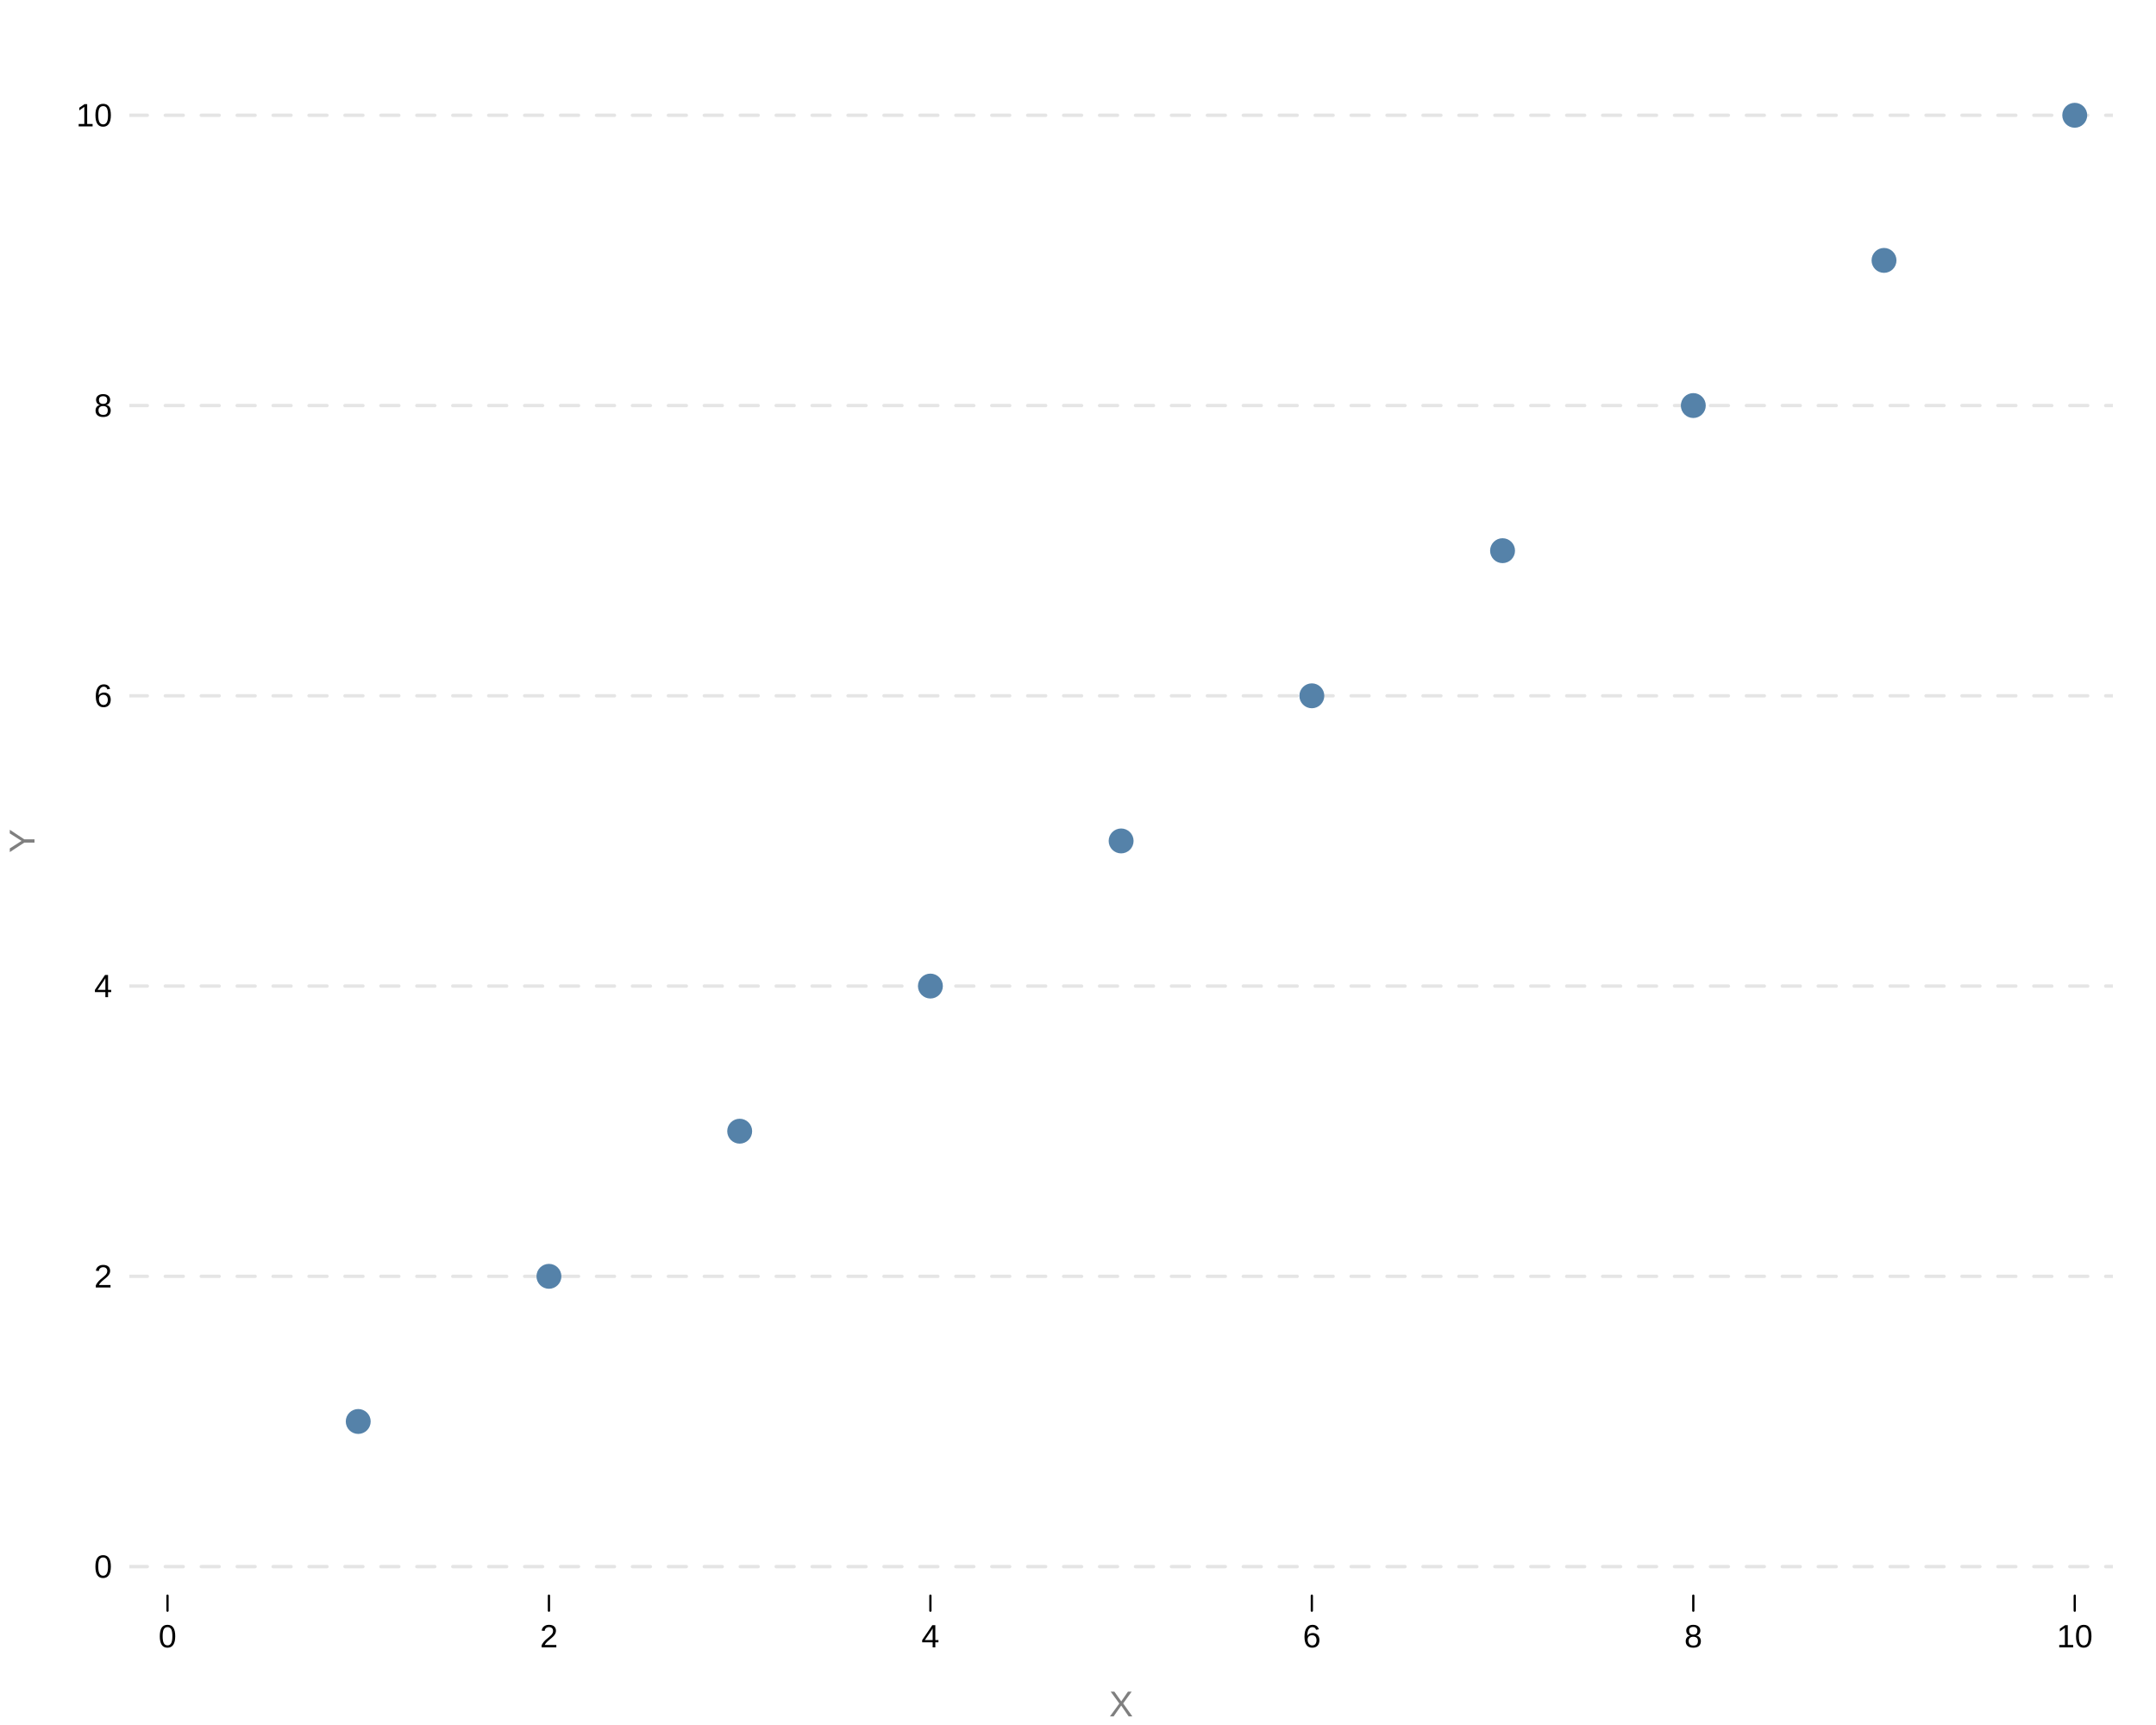
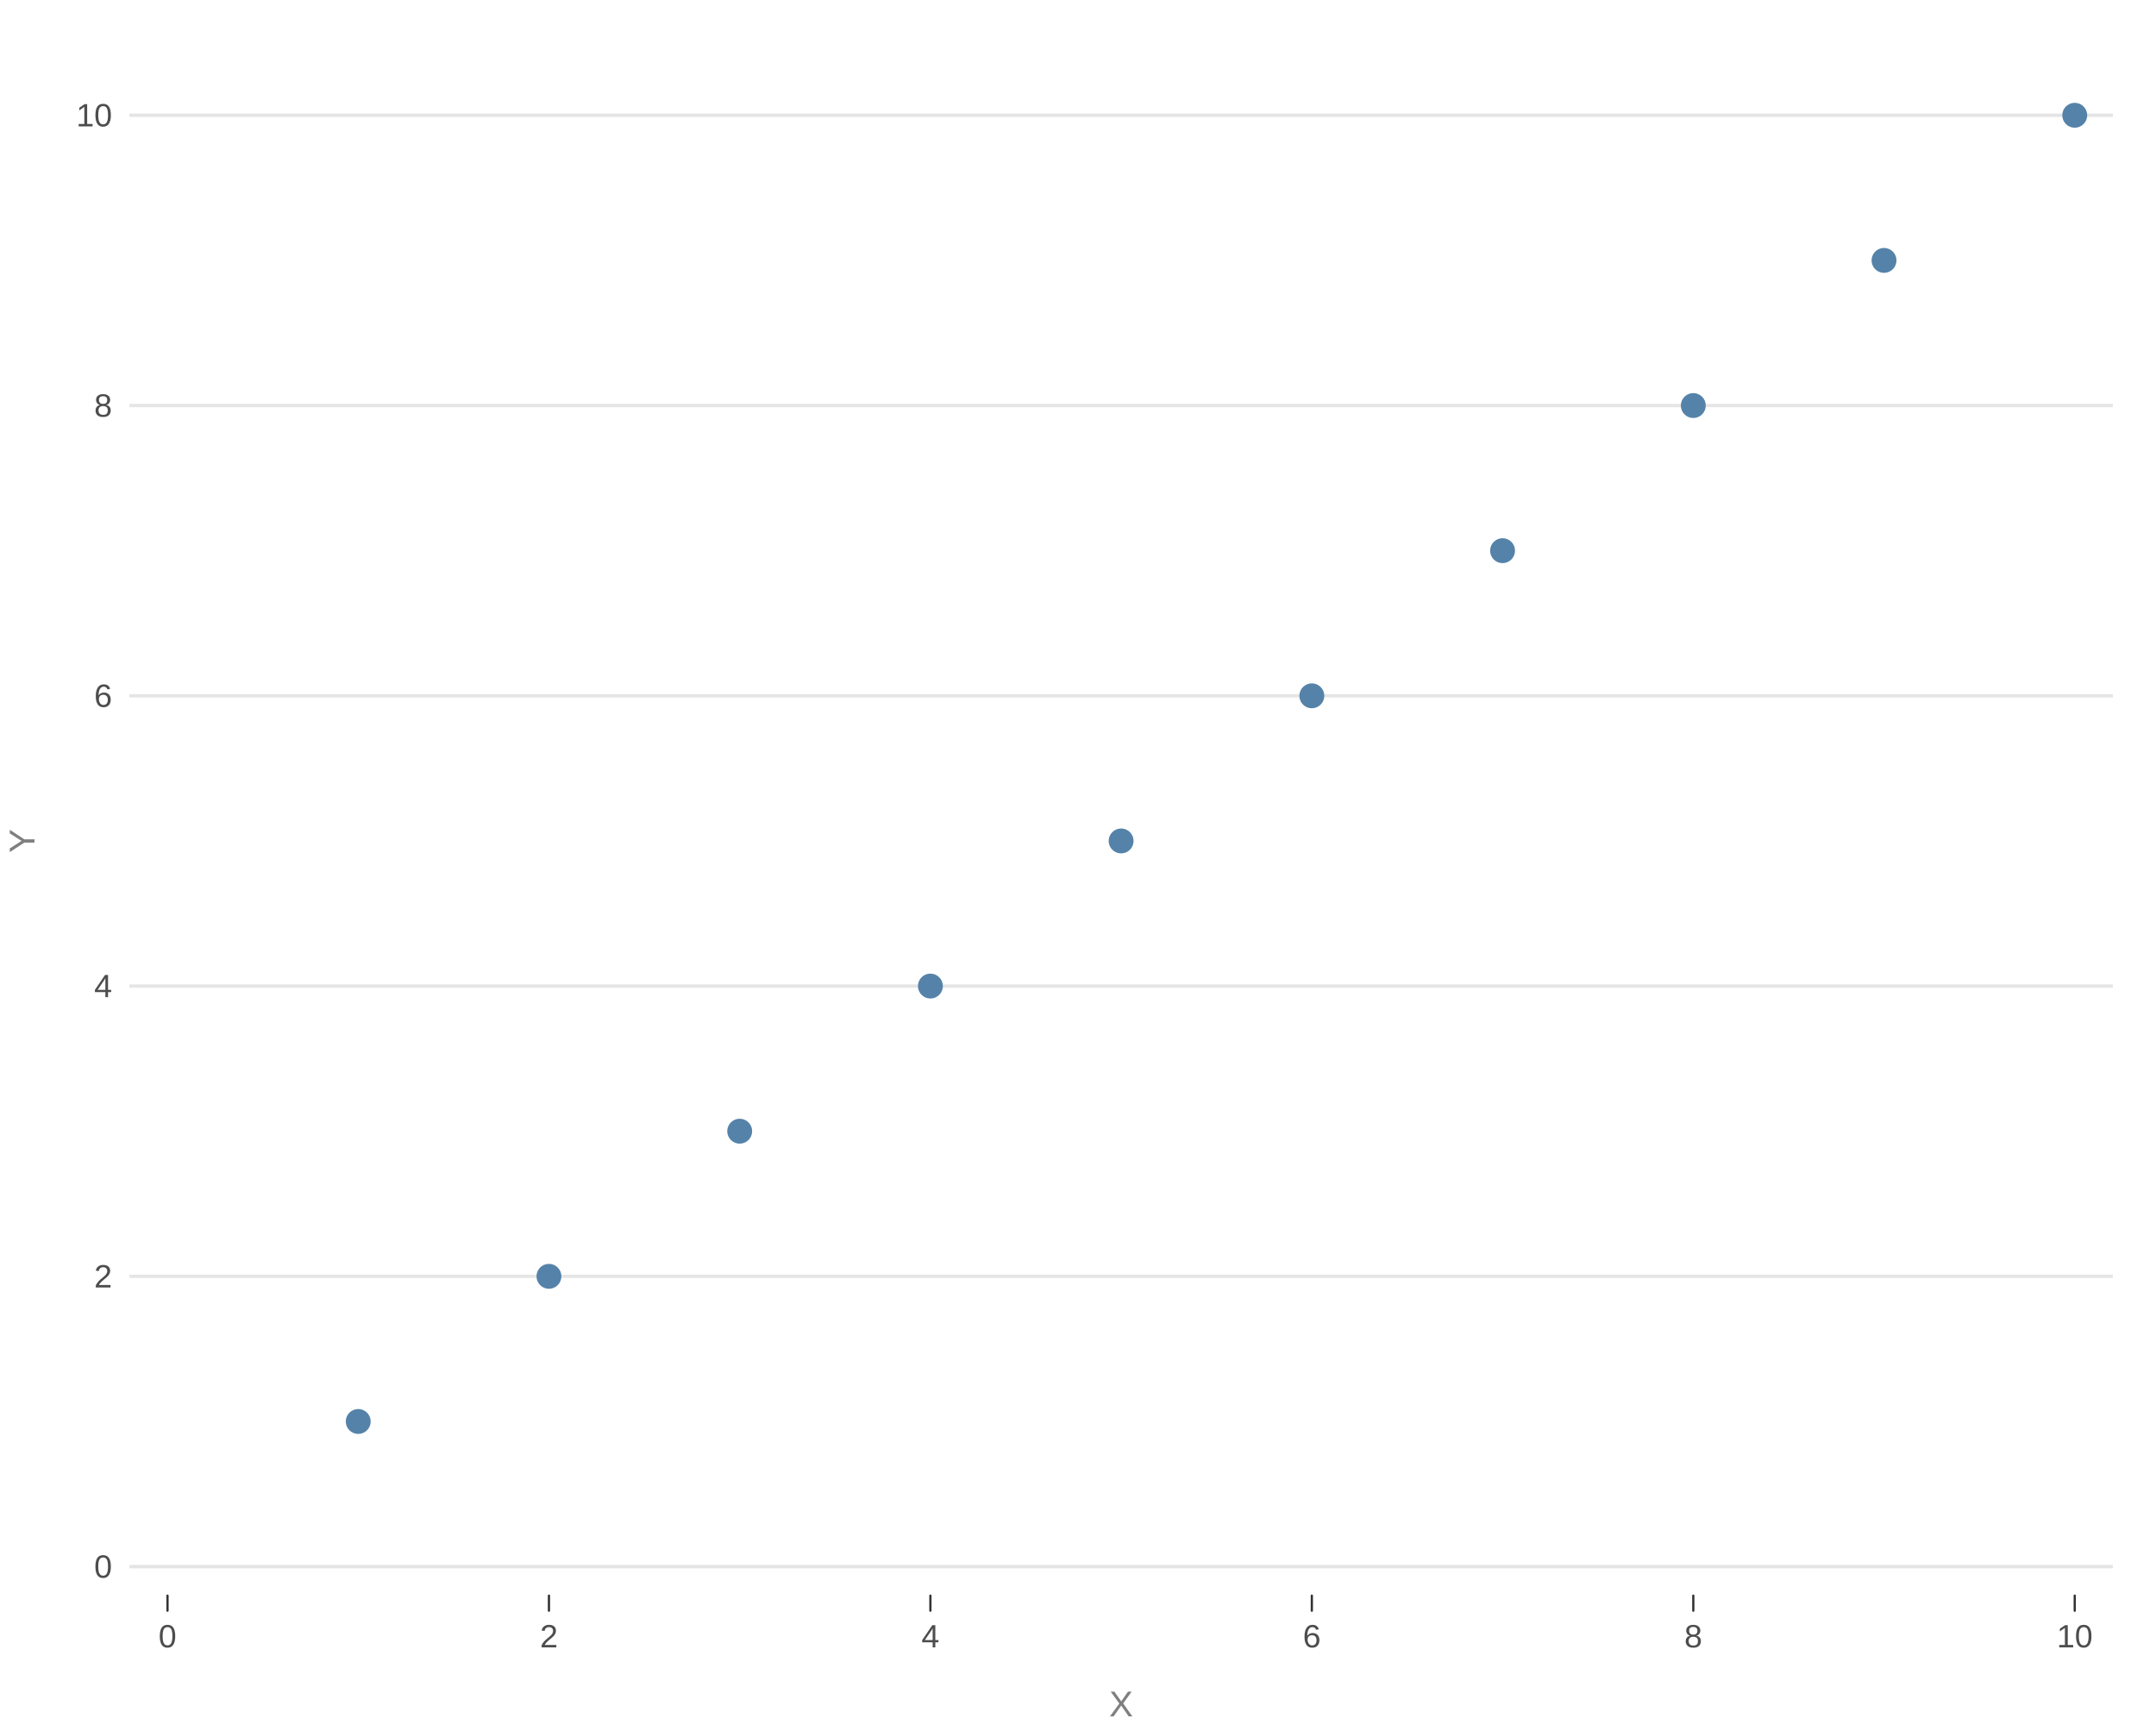
<svg xmlns="http://www.w3.org/2000/svg" viewBox="0 0 720.00 576.00">
  <defs>
    <style type="text/css">
    line, polyline, polygon, path, rect, circle {
      fill: none;
      stroke: #000000;
      stroke-linecap: round;
      stroke-linejoin: round;
      stroke-miterlimit: 10.00;
    }
  </style>
  </defs>
  <rect width="100%" height="100%" style="stroke: none; fill: #FFFFFF;" />
  <defs>
    <clipPath id="cpNDMuMjB8NzA1LjYwfDUzMi44MHwyOC44MA==">
      <rect x="43.20" y="28.80" width="662.40" height="504.00" />
    </clipPath>
  </defs>
-   <line x1="43.20" y1="523.11" x2="705.60" y2="523.11" style="stroke-width: 1.12; stroke: #E5E5E5; stroke-dasharray: 6.00,6.00;" clip-path="url(#cpNDMuMjB8NzA1LjYwfDUzMi44MHwyOC44MA==)" />
-   <line x1="43.20" y1="426.18" x2="705.60" y2="426.18" style="stroke-width: 1.12; stroke: #E5E5E5; stroke-dasharray: 6.00,6.00;" clip-path="url(#cpNDMuMjB8NzA1LjYwfDUzMi44MHwyOC44MA==)" />
-   <line x1="43.20" y1="329.26" x2="705.60" y2="329.26" style="stroke-width: 1.12; stroke: #E5E5E5; stroke-dasharray: 6.00,6.00;" clip-path="url(#cpNDMuMjB8NzA1LjYwfDUzMi44MHwyOC44MA==)" />
-   <line x1="43.20" y1="232.34" x2="705.60" y2="232.34" style="stroke-width: 1.12; stroke: #E5E5E5; stroke-dasharray: 6.00,6.00;" clip-path="url(#cpNDMuMjB8NzA1LjYwfDUzMi44MHwyOC44MA==)" />
-   <line x1="43.20" y1="135.42" x2="705.60" y2="135.42" style="stroke-width: 1.12; stroke: #E5E5E5; stroke-dasharray: 6.00,6.00;" clip-path="url(#cpNDMuMjB8NzA1LjYwfDUzMi44MHwyOC44MA==)" />
-   <line x1="43.20" y1="38.49" x2="705.60" y2="38.49" style="stroke-width: 1.12; stroke: #E5E5E5; stroke-dasharray: 6.00,6.00;" clip-path="url(#cpNDMuMjB8NzA1LjYwfDUzMi44MHwyOC44MA==)" />
+   <line x1="43.20" y1="523.11" x2="705.60" y2="523.11" style="stroke-width: 1.12; stroke: #E5E5E5;" clip-path="url(#cpNDMuMjB8NzA1LjYwfDUzMi44MHwyOC44MA==)" />
+   <line x1="43.20" y1="426.18" x2="705.60" y2="426.18" style="stroke-width: 1.12; stroke: #E5E5E5;" clip-path="url(#cpNDMuMjB8NzA1LjYwfDUzMi44MHwyOC44MA==)" />
+   <line x1="43.20" y1="329.26" x2="705.60" y2="329.26" style="stroke-width: 1.12; stroke: #E5E5E5;" clip-path="url(#cpNDMuMjB8NzA1LjYwfDUzMi44MHwyOC44MA==)" />
+   <line x1="43.20" y1="232.34" x2="705.60" y2="232.34" style="stroke-width: 1.12; stroke: #E5E5E5;" clip-path="url(#cpNDMuMjB8NzA1LjYwfDUzMi44MHwyOC44MA==)" />
+   <line x1="43.20" y1="135.42" x2="705.60" y2="135.42" style="stroke-width: 1.12; stroke: #E5E5E5;" clip-path="url(#cpNDMuMjB8NzA1LjYwfDUzMi44MHwyOC44MA==)" />
+   <line x1="43.20" y1="38.49" x2="705.60" y2="38.49" style="stroke-width: 1.12; stroke: #E5E5E5;" clip-path="url(#cpNDMuMjB8NzA1LjYwfDUzMi44MHwyOC44MA==)" />
  <circle cx="119.63" cy="474.65" r="2.70pt" style="stroke-width: 1.12; stroke: #5582A9; fill: #5582A9;" clip-path="url(#cpNDMuMjB8NzA1LjYwfDUzMi44MHwyOC44MA==)" />
  <circle cx="183.32" cy="426.18" r="2.70pt" style="stroke-width: 1.12; stroke: #5582A9; fill: #5582A9;" clip-path="url(#cpNDMuMjB8NzA1LjYwfDUzMi44MHwyOC44MA==)" />
  <circle cx="247.02" cy="377.72" r="2.70pt" style="stroke-width: 1.12; stroke: #5582A9; fill: #5582A9;" clip-path="url(#cpNDMuMjB8NzA1LjYwfDUzMi44MHwyOC44MA==)" />
  <circle cx="310.71" cy="329.26" r="2.70pt" style="stroke-width: 1.12; stroke: #5582A9; fill: #5582A9;" clip-path="url(#cpNDMuMjB8NzA1LjYwfDUzMi44MHwyOC44MA==)" />
  <circle cx="374.40" cy="280.80" r="2.70pt" style="stroke-width: 1.12; stroke: #5582A9; fill: #5582A9;" clip-path="url(#cpNDMuMjB8NzA1LjYwfDUzMi44MHwyOC44MA==)" />
  <circle cx="438.09" cy="232.34" r="2.70pt" style="stroke-width: 1.12; stroke: #5582A9; fill: #5582A9;" clip-path="url(#cpNDMuMjB8NzA1LjYwfDUzMi44MHwyOC44MA==)" />
  <circle cx="501.78" cy="183.88" r="2.70pt" style="stroke-width: 1.12; stroke: #5582A9; fill: #5582A9;" clip-path="url(#cpNDMuMjB8NzA1LjYwfDUzMi44MHwyOC44MA==)" />
  <circle cx="565.48" cy="135.42" r="2.70pt" style="stroke-width: 1.12; stroke: #5582A9; fill: #5582A9;" clip-path="url(#cpNDMuMjB8NzA1LjYwfDUzMi44MHwyOC44MA==)" />
  <circle cx="629.17" cy="86.95" r="2.70pt" style="stroke-width: 1.12; stroke: #5582A9; fill: #5582A9;" clip-path="url(#cpNDMuMjB8NzA1LjYwfDUzMi44MHwyOC44MA==)" />
  <circle cx="692.86" cy="38.49" r="2.70pt" style="stroke-width: 1.12; stroke: #5582A9; fill: #5582A9;" clip-path="url(#cpNDMuMjB8NzA1LjYwfDUzMi44MHwyOC44MA==)" />
  <defs>
    <clipPath id="cpMC4wMHw3MjAuMDB8NTc2LjAwfDAuMDA=">
      <rect x="0.00" y="0.00" width="720.00" height="576.00" />
    </clipPath>
  </defs>
  <g clip-path="url(#cpMC4wMHw3MjAuMDB8NTc2LjAwfDAuMDA=)">
    <text x="370.40" y="573.12" style="font-size: 12.00px; fill: #7F7F7F; font-family: Liberation Sans;" textLength="8.00px" lengthAdjust="spacingAndGlyphs">X</text>
  </g>
  <g clip-path="url(#cpMC4wMHw3MjAuMDB8NTc2LjAwfDAuMDA=)">
    <text transform="translate(11.52,284.80) rotate(-90)" style="font-size: 12.00px; fill: #7F7F7F; font-family: Liberation Sans;" textLength="8.00px" lengthAdjust="spacingAndGlyphs">Y</text>
  </g>
+   <line x1="55.94" y1="532.80" x2="55.94" y2="537.84" style="stroke-width: 0.75; stroke: #333333;" clip-path="url(#cpMC4wMHw3MjAuMDB8NTc2LjAwfDAuMDA=)" />
+   <line x1="183.32" y1="532.80" x2="183.32" y2="537.84" style="stroke-width: 0.75; stroke: #333333;" clip-path="url(#cpMC4wMHw3MjAuMDB8NTc2LjAwfDAuMDA=)" />
+   <line x1="310.71" y1="532.80" x2="310.71" y2="537.84" style="stroke-width: 0.75; stroke: #333333;" clip-path="url(#cpMC4wMHw3MjAuMDB8NTc2LjAwfDAuMDA=)" />
+   <line x1="438.09" y1="532.80" x2="438.09" y2="537.84" style="stroke-width: 0.75; stroke: #333333;" clip-path="url(#cpMC4wMHw3MjAuMDB8NTc2LjAwfDAuMDA=)" />
+   <line x1="565.48" y1="532.80" x2="565.48" y2="537.84" style="stroke-width: 0.75; stroke: #333333;" clip-path="url(#cpMC4wMHw3MjAuMDB8NTc2LjAwfDAuMDA=)" />
+   <line x1="692.86" y1="532.80" x2="692.86" y2="537.84" style="stroke-width: 0.75; stroke: #333333;" clip-path="url(#cpMC4wMHw3MjAuMDB8NTc2LjAwfDAuMDA=)" />
  <g clip-path="url(#cpMC4wMHw3MjAuMDB8NTc2LjAwfDAuMDA=)">
-     <text x="31.44" y="526.82" style="font-size: 10.80px; font-family: Liberation Sans;" textLength="6.00px" lengthAdjust="spacingAndGlyphs">0</text>
+     <text x="52.94" y="550.08" style="font-size: 10.80px; fill: #4D4D4D; font-family: Liberation Sans;" textLength="6.00px" lengthAdjust="spacingAndGlyphs">0</text>
  </g>
  <g clip-path="url(#cpMC4wMHw3MjAuMDB8NTc2LjAwfDAuMDA=)">
-     <text x="31.44" y="429.90" style="font-size: 10.80px; font-family: Liberation Sans;" textLength="6.00px" lengthAdjust="spacingAndGlyphs">2</text>
+     <text x="180.32" y="550.08" style="font-size: 10.80px; fill: #4D4D4D; font-family: Liberation Sans;" textLength="6.00px" lengthAdjust="spacingAndGlyphs">2</text>
  </g>
  <g clip-path="url(#cpMC4wMHw3MjAuMDB8NTc2LjAwfDAuMDA=)">
-     <text x="31.44" y="332.97" style="font-size: 10.80px; font-family: Liberation Sans;" textLength="6.00px" lengthAdjust="spacingAndGlyphs">4</text>
+     <text x="307.71" y="550.08" style="font-size: 10.80px; fill: #4D4D4D; font-family: Liberation Sans;" textLength="6.00px" lengthAdjust="spacingAndGlyphs">4</text>
  </g>
  <g clip-path="url(#cpMC4wMHw3MjAuMDB8NTc2LjAwfDAuMDA=)">
-     <text x="31.44" y="236.05" style="font-size: 10.80px; font-family: Liberation Sans;" textLength="6.00px" lengthAdjust="spacingAndGlyphs">6</text>
+     <text x="435.09" y="550.08" style="font-size: 10.80px; fill: #4D4D4D; font-family: Liberation Sans;" textLength="6.00px" lengthAdjust="spacingAndGlyphs">6</text>
  </g>
  <g clip-path="url(#cpMC4wMHw3MjAuMDB8NTc2LjAwfDAuMDA=)">
-     <text x="31.44" y="139.13" style="font-size: 10.80px; font-family: Liberation Sans;" textLength="6.00px" lengthAdjust="spacingAndGlyphs">8</text>
+     <text x="562.48" y="550.08" style="font-size: 10.80px; fill: #4D4D4D; font-family: Liberation Sans;" textLength="6.00px" lengthAdjust="spacingAndGlyphs">8</text>
  </g>
  <g clip-path="url(#cpMC4wMHw3MjAuMDB8NTc2LjAwfDAuMDA=)">
-     <text x="25.44" y="42.20" style="font-size: 10.80px; font-family: Liberation Sans;" textLength="12.00px" lengthAdjust="spacingAndGlyphs">10</text>
-   </g>
-   <line x1="55.94" y1="532.80" x2="55.94" y2="537.84" style="stroke-width: 0.75;" clip-path="url(#cpMC4wMHw3MjAuMDB8NTc2LjAwfDAuMDA=)" />
-   <line x1="183.32" y1="532.80" x2="183.32" y2="537.84" style="stroke-width: 0.75;" clip-path="url(#cpMC4wMHw3MjAuMDB8NTc2LjAwfDAuMDA=)" />
-   <line x1="310.71" y1="532.80" x2="310.71" y2="537.84" style="stroke-width: 0.75;" clip-path="url(#cpMC4wMHw3MjAuMDB8NTc2LjAwfDAuMDA=)" />
-   <line x1="438.09" y1="532.80" x2="438.09" y2="537.84" style="stroke-width: 0.75;" clip-path="url(#cpMC4wMHw3MjAuMDB8NTc2LjAwfDAuMDA=)" />
-   <line x1="565.48" y1="532.80" x2="565.48" y2="537.84" style="stroke-width: 0.75;" clip-path="url(#cpMC4wMHw3MjAuMDB8NTc2LjAwfDAuMDA=)" />
-   <line x1="692.86" y1="532.80" x2="692.86" y2="537.84" style="stroke-width: 0.75;" clip-path="url(#cpMC4wMHw3MjAuMDB8NTc2LjAwfDAuMDA=)" />
-   <g clip-path="url(#cpMC4wMHw3MjAuMDB8NTc2LjAwfDAuMDA=)">
-     <text x="52.94" y="550.08" style="font-size: 10.80px; font-family: Liberation Sans;" textLength="6.00px" lengthAdjust="spacingAndGlyphs">0</text>
+     <text x="686.86" y="550.08" style="font-size: 10.80px; fill: #4D4D4D; font-family: Liberation Sans;" textLength="12.00px" lengthAdjust="spacingAndGlyphs">10</text>
  </g>
  <g clip-path="url(#cpMC4wMHw3MjAuMDB8NTc2LjAwfDAuMDA=)">
-     <text x="180.32" y="550.08" style="font-size: 10.80px; font-family: Liberation Sans;" textLength="6.00px" lengthAdjust="spacingAndGlyphs">2</text>
+     <text x="31.44" y="526.82" style="font-size: 10.80px; fill: #4D4D4D; font-family: Liberation Sans;" textLength="6.00px" lengthAdjust="spacingAndGlyphs">0</text>
  </g>
  <g clip-path="url(#cpMC4wMHw3MjAuMDB8NTc2LjAwfDAuMDA=)">
-     <text x="307.71" y="550.08" style="font-size: 10.80px; font-family: Liberation Sans;" textLength="6.00px" lengthAdjust="spacingAndGlyphs">4</text>
+     <text x="31.44" y="429.90" style="font-size: 10.80px; fill: #4D4D4D; font-family: Liberation Sans;" textLength="6.00px" lengthAdjust="spacingAndGlyphs">2</text>
  </g>
  <g clip-path="url(#cpMC4wMHw3MjAuMDB8NTc2LjAwfDAuMDA=)">
-     <text x="435.09" y="550.08" style="font-size: 10.80px; font-family: Liberation Sans;" textLength="6.00px" lengthAdjust="spacingAndGlyphs">6</text>
+     <text x="31.44" y="332.97" style="font-size: 10.80px; fill: #4D4D4D; font-family: Liberation Sans;" textLength="6.00px" lengthAdjust="spacingAndGlyphs">4</text>
  </g>
  <g clip-path="url(#cpMC4wMHw3MjAuMDB8NTc2LjAwfDAuMDA=)">
-     <text x="562.48" y="550.08" style="font-size: 10.80px; font-family: Liberation Sans;" textLength="6.00px" lengthAdjust="spacingAndGlyphs">8</text>
+     <text x="31.44" y="236.05" style="font-size: 10.80px; fill: #4D4D4D; font-family: Liberation Sans;" textLength="6.00px" lengthAdjust="spacingAndGlyphs">6</text>
  </g>
  <g clip-path="url(#cpMC4wMHw3MjAuMDB8NTc2LjAwfDAuMDA=)">
-     <text x="686.86" y="550.08" style="font-size: 10.80px; font-family: Liberation Sans;" textLength="12.00px" lengthAdjust="spacingAndGlyphs">10</text>
+     <text x="31.44" y="139.13" style="font-size: 10.80px; fill: #4D4D4D; font-family: Liberation Sans;" textLength="6.00px" lengthAdjust="spacingAndGlyphs">8</text>
+   </g>
+   <g clip-path="url(#cpMC4wMHw3MjAuMDB8NTc2LjAwfDAuMDA=)">
+     <text x="25.44" y="42.20" style="font-size: 10.80px; fill: #4D4D4D; font-family: Liberation Sans;" textLength="12.00px" lengthAdjust="spacingAndGlyphs">10</text>
  </g>
</svg>
